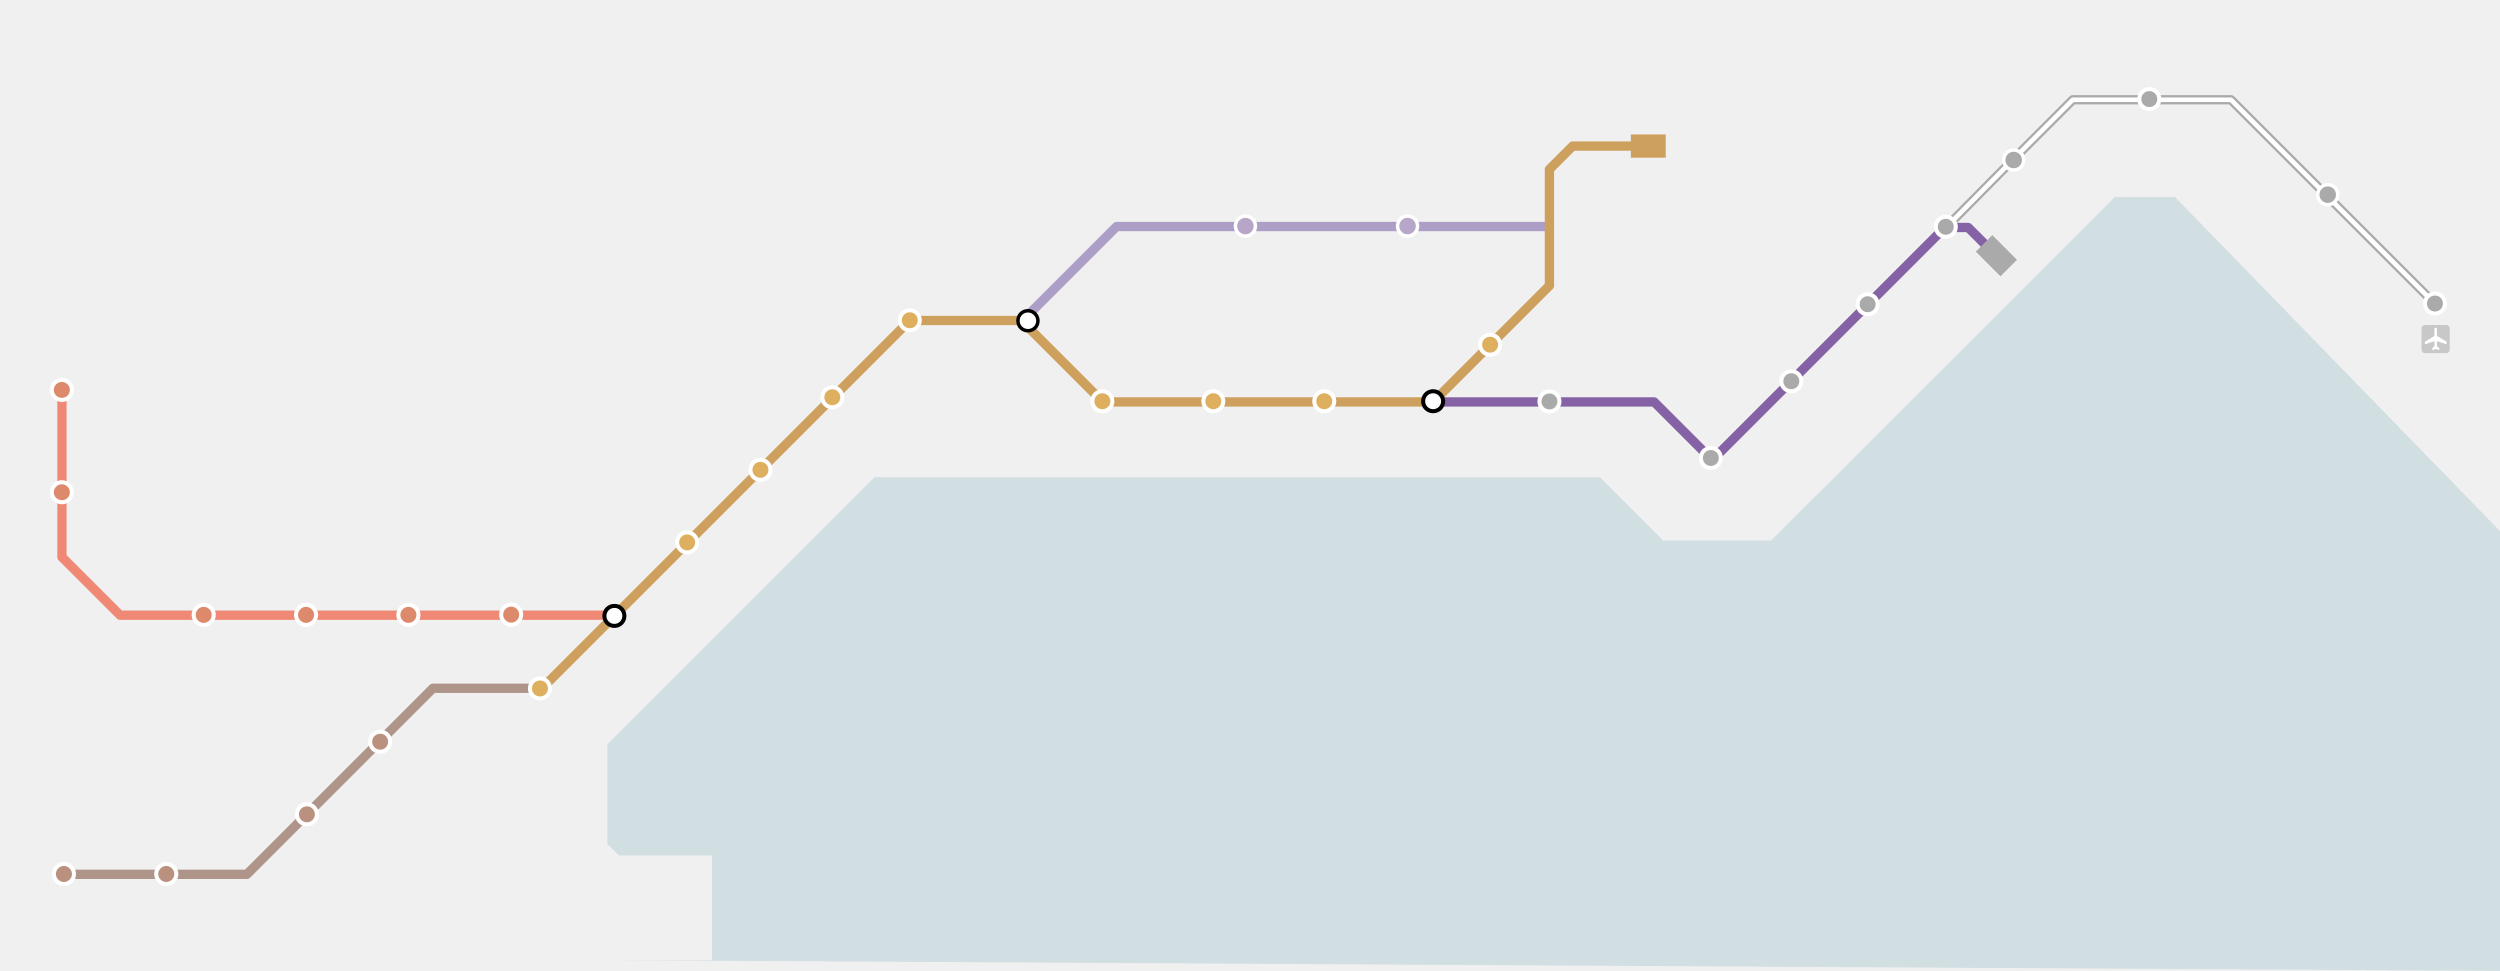
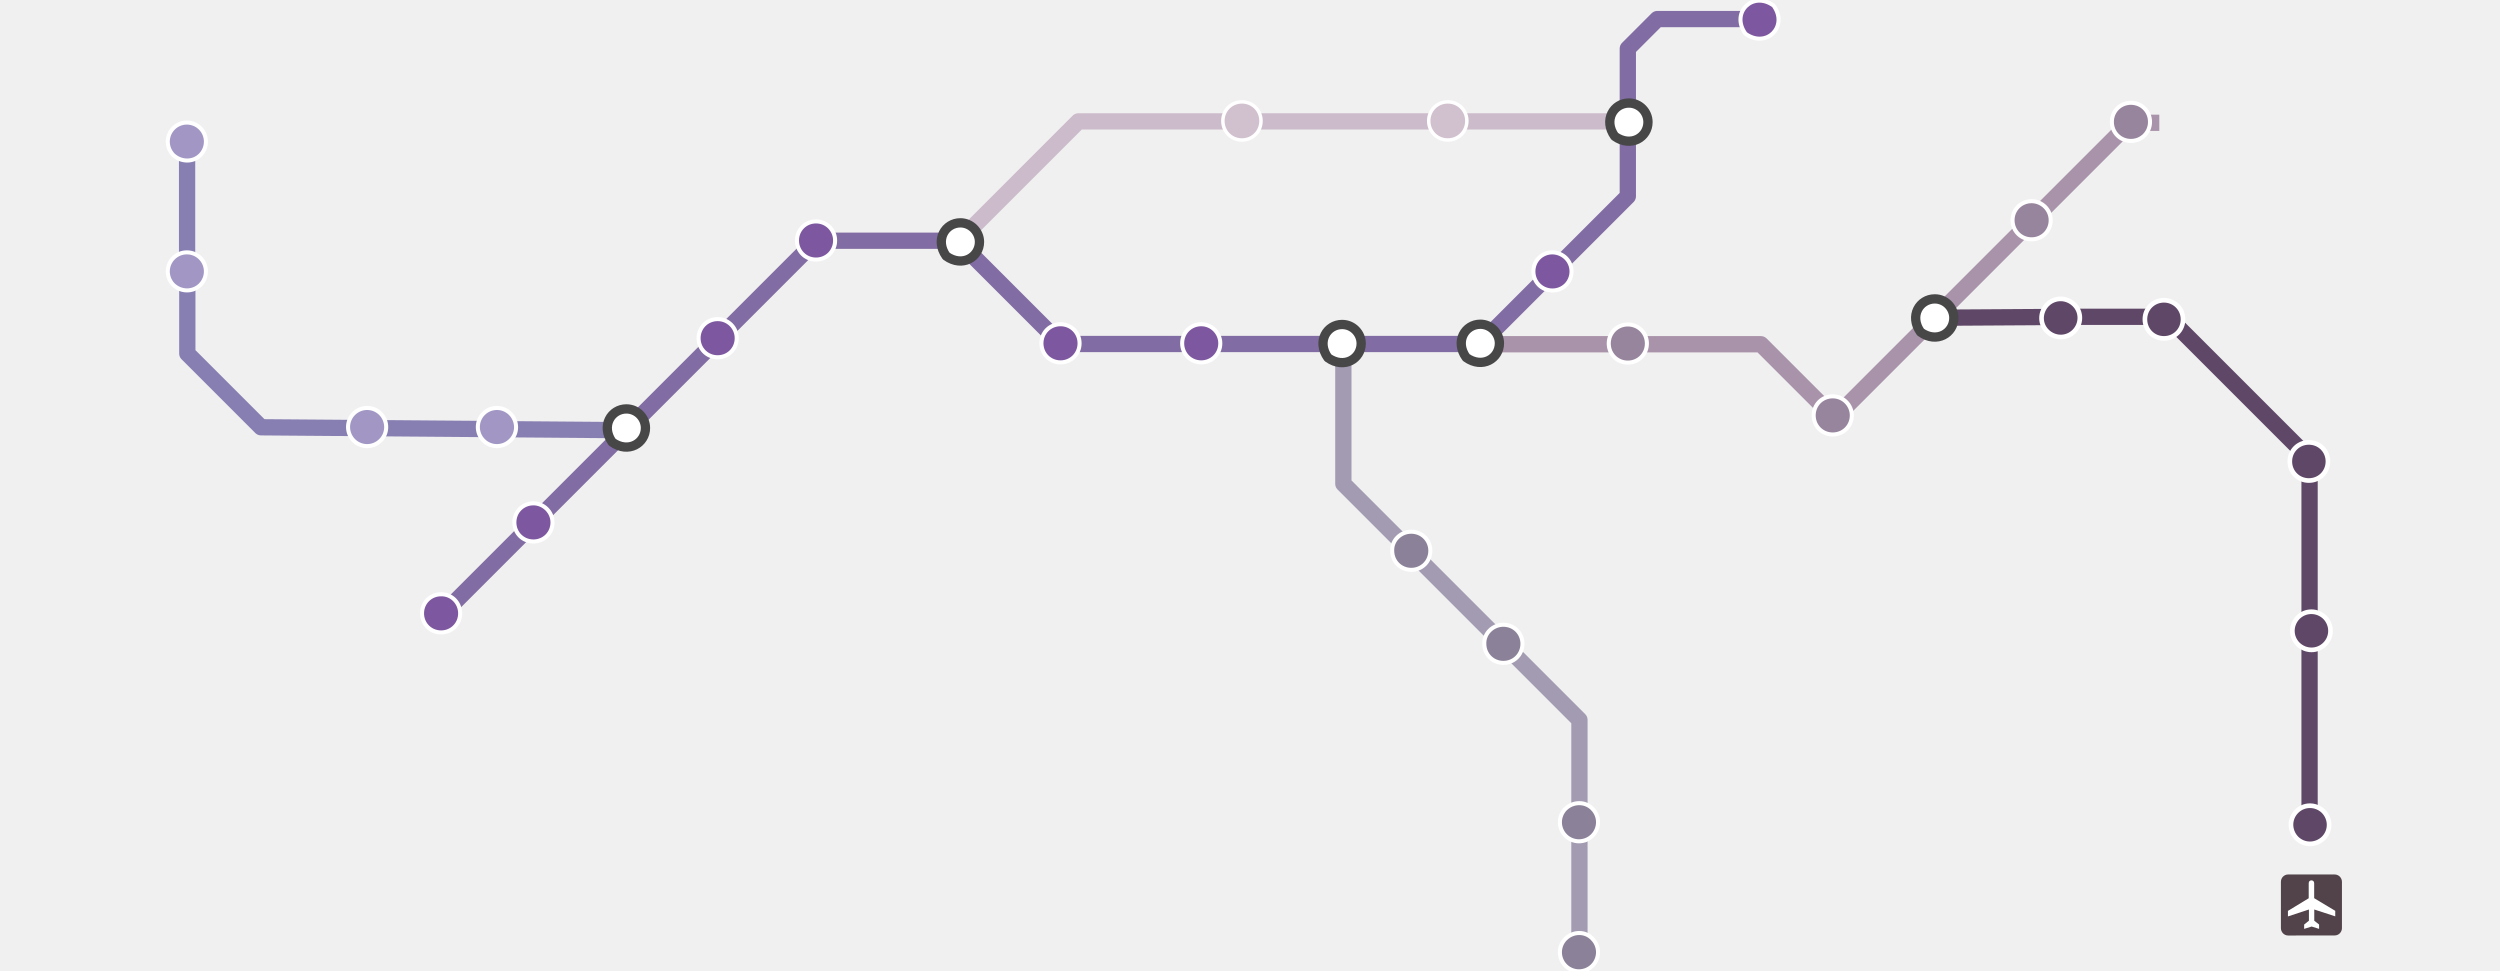
- <svg xmlns="http://www.w3.org/2000/svg" version="1.1" id="Layer_1" x="0px" y="0px" viewBox="0 0 1074.8 417.4" enable-background="new 0 0 1074.8 417.4" xml:space="preserve">
+ <svg xmlns="http://www.w3.org/2000/svg" version="1.1" id="Layer_1" x="0px" y="0px" viewBox="0 0 1074.8 417.4" style="enable-background:new 0 0 1074.8 417.4;" xml:space="preserve">
+   <style type="text/css">
+ 	.st0{fill:none;stroke:#5A3C77;stroke-miterlimit:10;}
+ 	.st1{fill:none;stroke:#CCBBCB;stroke-width:7;stroke-linejoin:round;}
+ 	.st2{fill:none;stroke:#A39BB2;stroke-width:7;stroke-linejoin:round;}
+ 	.st3{fill:none;stroke:#877FB2;stroke-width:7;stroke-linejoin:round;}
+ 	.st4{fill:none;stroke:#A993AA;stroke-width:7;stroke-linejoin:round;}
+ 	.st5{fill:#514349;}
+ 	.st6{fill:#FFFFFF;}
+ 	.st7{fill:none;stroke:#816CA3;stroke-width:7;stroke-linejoin:round;}
+ 	.st8{fill:#7D58A0;stroke:#FFFFFF;stroke-width:1.741;stroke-linejoin:round;}
+ 	.st9{fill:#A297C4;stroke:#FFFFFF;stroke-width:1.741;stroke-linejoin:round;}
+ 	.st10{fill:#8B8299;stroke:#FFFFFF;stroke-width:1.741;stroke-linejoin:round;}
+ 	.st11{fill:#FFFFFF;stroke:#474747;stroke-width:4;stroke-linejoin:round;}
+ 	.st12{fill:#97859E;stroke:#FFFFFF;stroke-width:1.741;stroke-linejoin:round;}
+ 	.st13{fill:none;stroke:#5F4768;stroke-width:7;stroke-linejoin:round;}
+ 	.st14{fill:#5F4768;stroke:#FFFFFF;stroke-width:2;stroke-miterlimit:10;}
+ 	.st15{fill:#D1C0CE;stroke:#FFFFFF;stroke-width:1.5;stroke-linejoin:round;}
+ </style>
  <g transform="translate(853.3323 1028.492)">
-     <path fill="none" stroke="#AC9EC6" stroke-width="4" stroke-linejoin="round" d="M-413.3-891.1l40-40h185" />
-     <path opacity="0.5" fill="#B2CBD3" enable-background="new    " d="M222.2-799.4L81.7-943.8H55.9l-8.1,8.1l-50,50l-40,40l-30,30   h-0.1l-19.6,19.6h-46.4l-27.2-27.2h-311.9l-114.8,114.8v17.8v25l5,5h40v45h-45l813.9,4.6" />
-     <path fill="none" stroke="#AF9489" stroke-width="4" stroke-linejoin="round" d="M-622.2-732.6h-45l-55,55l-25,25h-78" />
-     <path fill="none" stroke="#EF8975" stroke-width="4" stroke-linejoin="round" d="M-826.7-816v-45.6" />
-     <path fill="none" stroke="#8562A5" stroke-width="4" stroke-linejoin="round" d="M-237.2-855.7h95l25,25l100-100h10l15,15" />
+     <path class="st0" d="M-20.3-891.9l63-0.4h35.9l61,61v71.8v35.9v44.9v5.4" />
+     <path class="st1" d="M-440.5-925.5l50.8-50.8h234.8" />
+     <path class="st2" d="M-275.8-877.6v57.1l69.8,69.8l31.7,31.7v99" />
+     <path class="st3" d="M-772.9-910.7v-57.9" />
+     <path class="st4" d="M-216.9-880.5h120.6l31.7,31.7L62.3-975.7H75" />
    <g transform="matrix(.1006918 0 0 .1006918 64.51504 -903.1804)">
-       <path fill="#C8C8C8" d="M1329.7,263.2c7.9,0,14.4-6.4,14.4-14.4v-91.3c0-7.9-6.4-14.4-14.4-14.4h-91.5c-7.9,0-14.3,6.4-14.3,14.4    v91.4c0,7.9,6.4,14.4,14.3,14.4C1238.2,263.2,1329.7,263.2,1329.7,263.2z" />
-       <path fill="#FFFFFF" d="M1278.7,160c0-7.1,10.7-7.1,10.7,0.2v29.6l41.5,24.9v10.9l-41.3-13.5v22.1l9.5,7.5v8.6l-14.7-4.6    l-14.7,4.6v-8.6l9.4-7.5v-22.1l-41.3,13.6v-10.9l40.9-24.9V160z" />
+       <path class="st5" d="M852.7,2749.6c17.1,0,31.2-13.9,31.2-31.2v-198c0-17.1-13.9-31.2-31.2-31.2H654.3c-17.1,0-31,13.9-31,31.2    v198.2c0,17.1,13.9,31.2,31,31.2C654.3,2749.6,852.7,2749.6,852.7,2749.6z" />
+       <path class="st6" d="M742.1,2525.8c0-15.4,23.2-15.4,23.2,0.4v64.2l90,54v23.6l-89.6-29.3v47.9l20.6,16.3v18.6l-31.9-10l-31.9,10    V2703l20.4-16.3v-47.9l-89.6,29.5v-23.6l88.7-54V2525.8z" />
    </g>
    <g>
-       <path fill="none" stroke="#EF8975" stroke-width="4" stroke-linejoin="round" d="M-587.7-764h-214l-25-25v-27" />
-       <path fill="none" stroke="#CEA05D" stroke-width="4" stroke-linejoin="round" d="M-622.2-730.7l80-80l80-80h48l32.4,32.4l-0.4,2.6    h145l50-50v-50l10-10h35" />
-       <path fill="#DDAF5E" stroke="#FFFFFF" stroke-width="1.741" stroke-linejoin="round" d="M-616.9-732.5c0,2.4-1.9,4.3-4.3,4.3    s-4.3-1.9-4.3-4.3s1.9-4.3,4.3-4.3C-618.8-736.9-616.9-734.9-616.9-732.5z" />
-       <path fill="#FFFFFF" stroke="#000000" stroke-width="1.741" stroke-linejoin="round" d="M-584.9-763.7c0,2.4-1.9,4.3-4.3,4.3    s-4.3-1.9-4.3-4.3s1.9-4.3,4.3-4.3C-586.8-768.1-584.9-766.1-584.9-763.7z" />
-       <path fill="#DDAF5E" stroke="#FFFFFF" stroke-width="1.741" stroke-linejoin="round" d="M-553.6-795.3c0,2.4-1.9,4.3-4.3,4.3    s-4.3-1.9-4.3-4.3s1.9-4.3,4.3-4.3C-555.6-799.6-553.6-797.7-553.6-795.3z" />
-       <path fill="#DDAF5E" stroke="#FFFFFF" stroke-width="1.741" stroke-linejoin="round" d="M-522.1-826.5c0,2.4-1.9,4.3-4.3,4.3    s-4.3-1.9-4.3-4.3s1.9-4.3,4.3-4.3S-522.1-828.9-522.1-826.5z" />
-       <path fill="#DDAF5E" stroke="#FFFFFF" stroke-width="1.741" stroke-linejoin="round" d="M-491.2-857.7c0,2.4-1.9,4.3-4.3,4.3    s-4.3-1.9-4.3-4.3s1.9-4.3,4.3-4.3S-491.2-860.1-491.2-857.7z" />
-       <path fill="#DDAF5E" stroke="#FFFFFF" stroke-width="1.741" stroke-linejoin="round" d="M-457.9-890.8c0,2.4-1.9,4.3-4.3,4.3    s-4.3-1.9-4.3-4.3s1.9-4.3,4.3-4.3S-457.9-893.2-457.9-890.8z" />
-       <path fill="#DD8A6C" stroke="#FFFFFF" stroke-width="1.741" stroke-linejoin="round" d="M-630.5-761.2c-1.7,1.7-4.4,1.7-6.1,0    s-1.7-4.4,0-6.1s4.4-1.7,6.1,0S-628.9-762.8-630.5-761.2z" />
-       <path fill="#DD8A6C" stroke="#FFFFFF" stroke-width="1.741" stroke-linejoin="round" d="M-674.7-761.1c-1.7,1.7-4.4,1.7-6.1,0    s-1.7-4.4,0-6.1s4.4-1.7,6.1,0S-673-762.7-674.7-761.1z" />
-       <path fill="#DD8A6C" stroke="#FFFFFF" stroke-width="1.741" stroke-linejoin="round" d="M-718.7-761.1c-1.7,1.7-4.4,1.7-6.1,0    s-1.7-4.4,0-6.1s4.4-1.7,6.1,0S-717-762.7-718.7-761.1z" />
-       <path fill="#DD8A6C" stroke="#FFFFFF" stroke-width="1.741" stroke-linejoin="round" d="M-762.7-761.1c-1.7,1.7-4.4,1.7-6.1,0    s-1.7-4.4,0-6.1s4.4-1.7,6.1,0S-761-762.7-762.7-761.1z" />
-       <path fill="#DD8A6C" stroke="#FFFFFF" stroke-width="1.741" stroke-linejoin="round" d="M-829.8-813.8c-1.7-1.7-1.7-4.4,0-6.1    s4.4-1.7,6.1,0s1.7,4.4,0,6.1S-828.1-812.2-829.8-813.8z" />
-       <path fill="#DD8A6C" stroke="#FFFFFF" stroke-width="1.741" stroke-linejoin="round" d="M-829.8-857.8c-1.7-1.7-1.7-4.4,0-6.1    s4.4-1.7,6.1,0s1.7,4.4,0,6.1S-828.1-856.2-829.8-857.8z" />
-       <path fill="#BA917F" stroke="#FFFFFF" stroke-width="1.741" stroke-linejoin="round" d="M-717.1-678.4c0,2.4-1.9,4.3-4.3,4.3    s-4.3-1.9-4.3-4.3s1.9-4.3,4.3-4.3C-719.1-682.8-717.1-680.8-717.1-678.4z" />
-       <path fill="#BA917F" stroke="#FFFFFF" stroke-width="1.741" stroke-linejoin="round" d="M-685.6-709.6c0,2.4-1.9,4.3-4.3,4.3    s-4.3-1.9-4.3-4.3s1.9-4.3,4.3-4.3C-687.5-714-685.6-712-685.6-709.6z" />
-       <path fill="#BA917F" stroke="#FFFFFF" stroke-width="1.741" stroke-linejoin="round" d="M-778.8-649.7c-1.7,1.7-4.4,1.7-6.1,0    s-1.7-4.4,0-6.1s4.4-1.7,6.1,0S-777.1-651.3-778.8-649.7z" />
-       <path fill="#BA917F" stroke="#FFFFFF" stroke-width="1.741" stroke-linejoin="round" d="M-822.8-649.7c-1.7,1.7-4.4,1.7-6.1,0    s-1.7-4.4,0-6.1s4.4-1.7,6.1,0S-821.1-651.3-822.8-649.7z" />
-       <path fill="#DDAF5E" stroke="#FFFFFF" stroke-width="1.741" stroke-linejoin="round" d="M-375.1-856c0,2.4-1.9,4.3-4.3,4.3    s-4.3-1.9-4.3-4.3s1.9-4.3,4.3-4.3S-375.1-858.4-375.1-856z" />
-       <path fill="#DDAF5E" stroke="#FFFFFF" stroke-width="1.741" stroke-linejoin="round" d="M-327.4-856c0,2.4-1.9,4.3-4.3,4.3    s-4.3-1.9-4.3-4.3s1.9-4.3,4.3-4.3S-327.4-858.3-327.4-856z" />
-       <path fill="#DDAF5E" stroke="#FFFFFF" stroke-width="1.741" stroke-linejoin="round" d="M-279.7-856c0,2.4-1.9,4.3-4.3,4.3    s-4.3-1.9-4.3-4.3s1.9-4.3,4.3-4.3S-279.7-858.3-279.7-856z" />
-       <path fill="#FFFFFF" stroke="#000000" stroke-width="1.741" stroke-linejoin="round" d="M-232.9-856c0,2.4-1.9,4.3-4.3,4.3    s-4.3-1.9-4.3-4.3s1.9-4.3,4.3-4.3S-232.9-858.3-232.9-856z" />
-       <path fill="#DDAF5E" stroke="#FFFFFF" stroke-width="1.741" stroke-linejoin="round" d="M-208.4-880.3c0,2.4-1.9,4.3-4.3,4.3    s-4.3-1.9-4.3-4.3s1.9-4.3,4.3-4.3S-208.4-882.7-208.4-880.3z" />
+       <path class="st3" d="M-578.5-843.5l-162.6-1.3l-31.7-31.7v-34.3" />
+       <path class="st7" d="M-665-762.5l60.9-60.9L-502.5-925h60.9l41.1,41.1l-0.5,3.3h184l63.5-63.5v-63.5l12.7-12.7h44.4" />
+       <path class="st8" d="M-655.5-764.8c0,4.6-3.6,8.2-8.2,8.2s-8.2-3.6-8.2-8.2s3.6-8.2,8.2-8.2C-659.1-773.1-655.5-769.3-655.5-764.8    z" />
+       <path class="st8" d="M-615.8-803.9c0,4.6-3.6,8.2-8.2,8.2s-8.2-3.6-8.2-8.2s3.6-8.2,8.2-8.2C-619.6-812.1-615.8-808.4-615.8-803.9    z" />
+       <path class="st8" d="M-575.8-843.5c0,4.6-3.6,8.2-8.2,8.2s-8.2-3.6-8.2-8.2s3.6-8.2,8.2-8.2S-575.8-848-575.8-843.5z" />
+       <path class="st8" d="M-536.6-883.1c0,4.6-3.6,8.2-8.2,8.2s-8.2-3.6-8.2-8.2s3.6-8.2,8.2-8.2S-536.6-887.6-536.6-883.1z" />
+       <path class="st8" d="M-494.3-925.1c0,4.6-3.6,8.2-8.2,8.2c-4.6,0-8.2-3.6-8.2-8.2s3.6-8.2,8.2-8.2    C-497.9-933.3-494.3-929.6-494.3-925.1z" />
+       <path class="st9" d="M-578-839.1c-3.2,3.2-8.4,3.2-11.6,0s-3.2-8.4,0-11.6s8.4-3.2,11.6,0S-574.8-842.2-578-839.1z" />
+       <path class="st9" d="M-633.9-839.1c-3.2,3.2-8.4,3.2-11.6,0c-3.2-3.2-3.2-8.4,0-11.6c3.2-3.2,8.4-3.2,11.6,0    S-630.6-842.2-633.9-839.1z" />
+       <path class="st9" d="M-689.7-839.1c-3.2,3.2-8.4,3.2-11.6,0c-3.2-3.2-3.2-8.4,0-11.6s8.4-3.2,11.6,0    C-686.5-847.5-686.5-842.2-689.7-839.1z" />
+       <path class="st9" d="M-778.8-906c-3.2-3.2-3.2-8.4,0-11.6s8.4-3.2,11.6,0s3.2,8.4,0,11.6S-775.5-902.9-778.8-906z" />
+       <path class="st9" d="M-778.8-961.8c-3.2-3.2-3.2-8.4,0-11.6c3.2-3.2,8.4-3.2,11.6,0c3.2,3.2,3.2,8.4,0,11.6    S-775.5-958.8-778.8-961.8z" />
+       <path class="st10" d="M-207-759.9c4.6,0,8.2,3.6,8.2,8.2s-3.6,8.2-8.2,8.2s-8.2-3.6-8.2-8.2C-215.4-756.1-211.6-759.9-207-759.9z" />
+       <path class="st10" d="M-246.6-799.9c4.6,0,8.2,3.6,8.2,8.2s-3.6,8.2-8.2,8.2s-8.2-3.6-8.2-8.2C-255-796.2-251.2-799.9-246.6-799.9    z" />
+       <path class="st10" d="M-168.7-680.8c3.2,3.2,3.2,8.4,0,11.6c-3.2,3.2-8.4,3.2-11.6,0s-3.2-8.4,0-11.6    C-177-684-171.7-684-168.7-680.8z" />
+       <path class="st10" d="M-168.7-624.9c3.2,3.2,3.2,8.4,0,11.6c-3.2,3.2-8.4,3.2-11.6,0c-3.2-3.2-3.2-8.4,0-11.6    C-177-628.2-171.7-628.2-168.7-624.9z" />
+       <path class="st8" d="M-389.2-880.9c0,4.6-3.6,8.2-8.2,8.2s-8.2-3.6-8.2-8.2s3.6-8.2,8.2-8.2S-389.2-885.5-389.2-880.9z" />
+       <path class="st8" d="M-328.7-880.9c0,4.6-3.6,8.2-8.2,8.2s-8.2-3.6-8.2-8.2s3.6-8.2,8.2-8.2S-328.7-885.3-328.7-880.9z" />
+       <path class="st8" d="M-268.2-880.9c0,4.6-3.6,8.2-8.2,8.2s-8.2-3.6-8.2-8.2s3.6-8.2,8.2-8.2S-268.2-885.3-268.2-880.9z" />
+       <path class="st11" d="M-208.7-880.9c0,6.5-7.3,11.1-14.3,6.1c-5-7-0.4-14.3,6.1-14.3C-212.4-889.1-208.7-885.3-208.7-880.9z" />
+       <path class="st8" d="M-177.7-911.8c0,4.6-3.6,8.2-8.2,8.2c-4.6,0-8.2-3.6-8.2-8.2s3.6-8.2,8.2-8.2    C-181.3-919.9-177.7-916.3-177.7-911.8z" />
    </g>
-     <path fill="#CEA05D" d="M-152.2-970.7h15v10h-15V-970.7z" />
-     <path fill="#AAAAAA" stroke="#FFFFFF" stroke-width="1.741" stroke-linejoin="round" d="M-182.9-855.9c0,2.4-1.9,4.3-4.3,4.3   s-4.3-1.9-4.3-4.3s1.9-4.3,4.3-4.3S-182.9-858.3-182.9-855.9z" />
-     <path fill="#AAAAAA" stroke="#FFFFFF" stroke-width="1.741" stroke-linejoin="round" d="M-113.5-831.6c0,2.4-1.9,4.3-4.3,4.3   s-4.3-1.9-4.3-4.3s1.9-4.3,4.3-4.3S-113.5-833.9-113.5-831.6z" />
-     <path fill="#AAAAAA" stroke="#FFFFFF" stroke-width="1.741" stroke-linejoin="round" d="M-78.9-864.6c0,2.4-1.9,4.3-4.3,4.3   s-4.3-1.9-4.3-4.3s1.9-4.3,4.3-4.3S-78.9-867-78.9-864.6z" />
-     <path fill="#AAAAAA" stroke="#FFFFFF" stroke-width="1.741" stroke-linejoin="round" d="M-46.1-897.7c0,2.4-1.9,4.3-4.3,4.3   s-4.3-1.9-4.3-4.3s1.9-4.3,4.3-4.3C-48.1-902-46.1-900.1-46.1-897.7z" />
-     <path fill="none" stroke="#AAAAAA" stroke-width="4" stroke-linejoin="round" d="M-17.1-930.3l34.9-35.3l20-20h68l40,40l20,20   l25,25l3,3" />
-     <path fill="none" stroke="#FFFFFF" stroke-width="2" stroke-linejoin="round" d="M-17.1-930.3l34.9-35.3l20-20h68l40,40l20,20   l25,25l3,3" />
-     <path fill="#AAAAAA" stroke="#FFFFFF" stroke-width="1.741" stroke-linejoin="round" d="M-12.5-931c0,2.4-1.9,4.3-4.3,4.3   s-4.3-1.9-4.3-4.3s1.9-4.3,4.3-4.3S-12.5-933.4-12.5-931z" />
-     <path fill="#AAAAAA" d="M6.7-909.7l-10.6-10.6l7.1-7.1l10.6,10.6L6.7-909.7z" />
-     <path fill="#AAAAAA" stroke="#FFFFFF" stroke-width="1.5" stroke-linejoin="round" d="M16.7-959.7c0,2.4-1.9,4.3-4.3,4.3   s-4.3-1.9-4.3-4.3s1.9-4.3,4.3-4.3S16.7-962.1,16.7-959.7z" />
-     <path fill="#AAAAAA" stroke="#FFFFFF" stroke-width="1.741" stroke-linejoin="round" d="M75-985.9c0,2.4-1.9,4.3-4.3,4.3   s-4.3-1.9-4.3-4.3s1.9-4.3,4.3-4.3S75-988.3,75-985.9z" />
-     <path fill="#AAAAAA" stroke="#FFFFFF" stroke-width="1.5" stroke-linejoin="round" d="M151.7-944.8c0,2.4-1.9,4.3-4.3,4.3   s-4.3-1.9-4.3-4.3s1.9-4.3,4.3-4.3S151.7-947.2,151.7-944.8z" />
-     <path fill="#AAAAAA" stroke="#FFFFFF" stroke-width="1.741" stroke-linejoin="round" d="M189.2-898c0,2.4,1.9,4.3,4.3,4.3   s4.3-1.9,4.3-4.3s-1.9-4.3-4.3-4.3S189.2-900.4,189.2-898z" />
-     <path fill="#FFFFFF" stroke="#000000" stroke-width="1.5" stroke-linejoin="round" d="M-407.1-890.6c0,2.4-1.9,4.3-4.3,4.3   s-4.3-1.9-4.3-4.3s1.9-4.3,4.3-4.3S-407.1-892.9-407.1-890.6z" />
-     <path fill="#B8A6C9" stroke="#FFFFFF" stroke-width="1.5" stroke-linejoin="round" d="M-313.6-931.3c0,2.4-1.9,4.3-4.3,4.3   s-4.3-1.9-4.3-4.3s1.9-4.3,4.3-4.3S-313.6-933.7-313.6-931.3z" />
-     <path fill="#B8A6C9" stroke="#FFFFFF" stroke-width="1.5" stroke-linejoin="round" d="M-243.9-931.3c0,2.4-1.9,4.3-4.3,4.3   s-4.3-1.9-4.3-4.3s1.9-4.3,4.3-4.3S-243.9-933.7-243.9-931.3z" />
+     <path class="st12" d="M-145.3-880.8c0,4.6-3.6,8.2-8.2,8.2c-4.6,0-8.2-3.6-8.2-8.2s3.6-8.2,8.2-8.2   C-148.9-889-145.3-885.4-145.3-880.8z" />
+     <path class="st12" d="M-57.2-849.9c0,4.6-3.6,8.2-8.2,8.2s-8.2-3.6-8.2-8.2s3.6-8.2,8.2-8.2S-57.2-854.3-57.2-849.9z" />
+     <path class="st12" d="M28.3-933.8c0,4.6-3.6,8.2-8.2,8.2s-8.2-3.6-8.2-8.2s3.6-8.2,8.2-8.2C24.5-942,28.3-938.4,28.3-933.8z" />
+     <path class="st13" d="M-20.3-891.9l63-0.4h35.9l61,61v71.8v35.9v44.9v5.4" />
+     <path class="st12" d="M71-976.1c0,4.6-3.6,8.2-8.2,8.2s-8.2-3.6-8.2-8.2s3.6-8.2,8.2-8.2S71-980.7,71-976.1z" />
+     <path class="st14" d="M38.4-886c-3.2,3.2-8.3,3.2-11.6,0s-3.2-8.3,0-11.6c3.2-3.2,8.3-3.2,11.6,0S41.6-889.2,38.4-886z" />
+     <path class="st14" d="M85.2-891.2c0,4.6-3.6,8.2-8.2,8.2c-4.6,0-8.2-3.6-8.2-8.2s3.6-8.2,8.2-8.2C81.6-899.4,85.2-895.7,85.2-891.2   z" />
+     <path class="st14" d="M147.5-830.1c0,4.6-3.6,8.2-8.2,8.2c-4.6,0-8.2-3.6-8.2-8.2c0-4.6,3.6-8.2,8.2-8.2   C143.9-838.3,147.5-834.7,147.5-830.1z" />
+     <path class="st14" d="M146.2-751.5c-3.2,3.2-8.3,3.2-11.6,0c-3.2-3.2-3.2-8.3,0-11.6c3.2-3.2,8.3-3.2,11.6,0   C149.4-759.8,149.4-754.7,146.2-751.5z" />
+     <path class="st14" d="M134-679.7c-3.2,3.2-3.2,8.3,0,11.6c3.2,3.2,8.3,3.2,11.6,0c3.2-3.2,3.2-8.3,0-11.6   C142.3-682.9,137.2-682.9,134-679.7z" />
+     <path class="st15" d="M-311.2-976.5c0,4.6-3.6,8.2-8.2,8.2s-8.2-3.6-8.2-8.2s3.6-8.2,8.2-8.2S-311.2-981.1-311.2-976.5z" />
+     <path class="st15" d="M-222.7-976.5c0,4.6-3.6,8.2-8.2,8.2c-4.6,0-8.2-3.6-8.2-8.2s3.6-8.2,8.2-8.2   C-226.3-984.7-222.7-981.1-222.7-976.5z" />
+     <path class="st12" d="M-13.3-891.8c0,4.6-3.6,8.2-8.2,8.2s-8.2-3.6-8.2-8.2s3.6-8.2,8.2-8.2S-13.3-896.4-13.3-891.8z" />
  </g>
+   <path class="st11" d="M585.2,147.7c0,6.5-7.3,11.1-14.3,6.1c-5-7-0.4-14.3,6.1-14.3C581.6,139.5,585.2,143.3,585.2,147.7z" />
+   <path class="st11" d="M421.1,104c0,6.5-7.3,11.1-14.3,6.1c-5-7-0.4-14.3,6.1-14.3C417.4,95.8,421.1,99.6,421.1,104z" />
+   <path class="st11" d="M708.5,52.5c0,6.5-7.3,11.1-14.3,6.1c-5-7-0.4-14.3,6.1-14.3C704.9,44.3,708.5,48.1,708.5,52.5z" />
+   <path class="st11" d="M840,136.7c0,6.5-7.3,11.1-14.3,6.1c-5-7-0.4-14.3,6.1-14.3C836.4,128.5,840,132.3,840,136.7z" />
+   <path class="st11" d="M277.5,184c0,6.5-7.3,11.1-14.3,6.1c-5-7-0.4-14.3,6.1-14.3C273.9,175.8,277.5,179.6,277.5,184z" />
+   <path class="st8" d="M762.5,2.4c6.5,9-3.1,18.6-12.1,12.1C743.9,5.5,753.5-4.1,762.5,2.4z" />
</svg>
